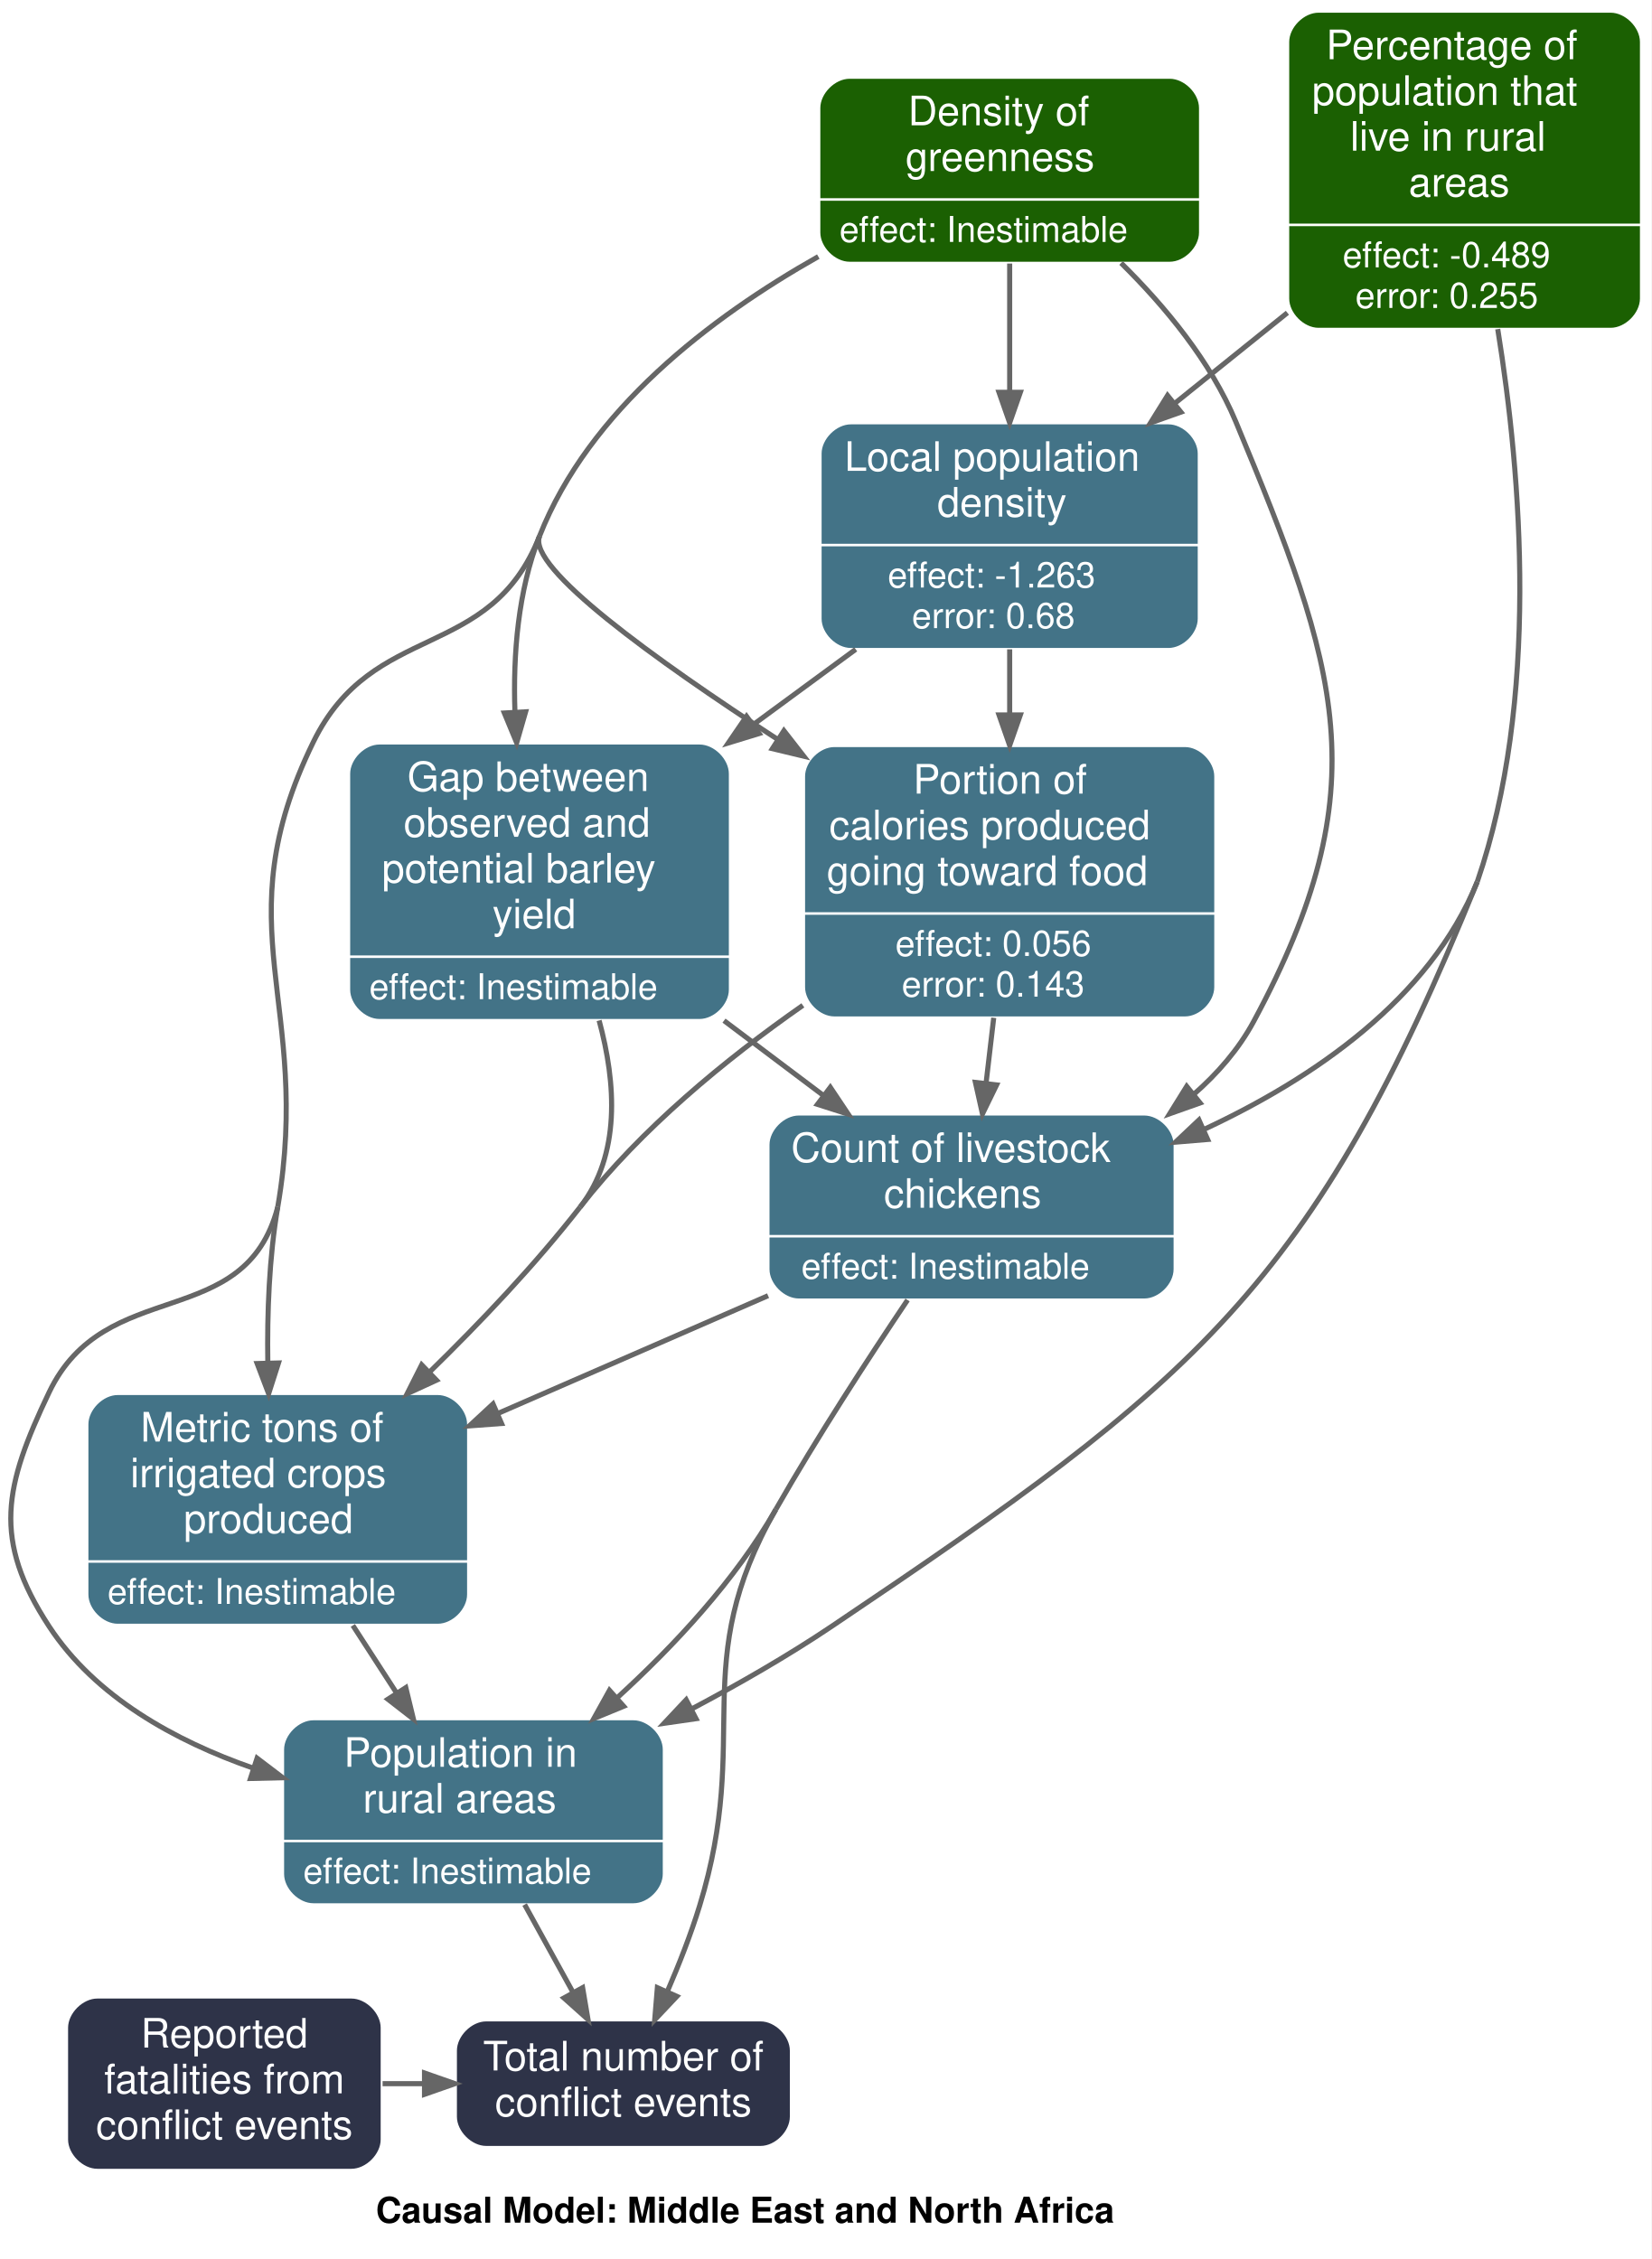
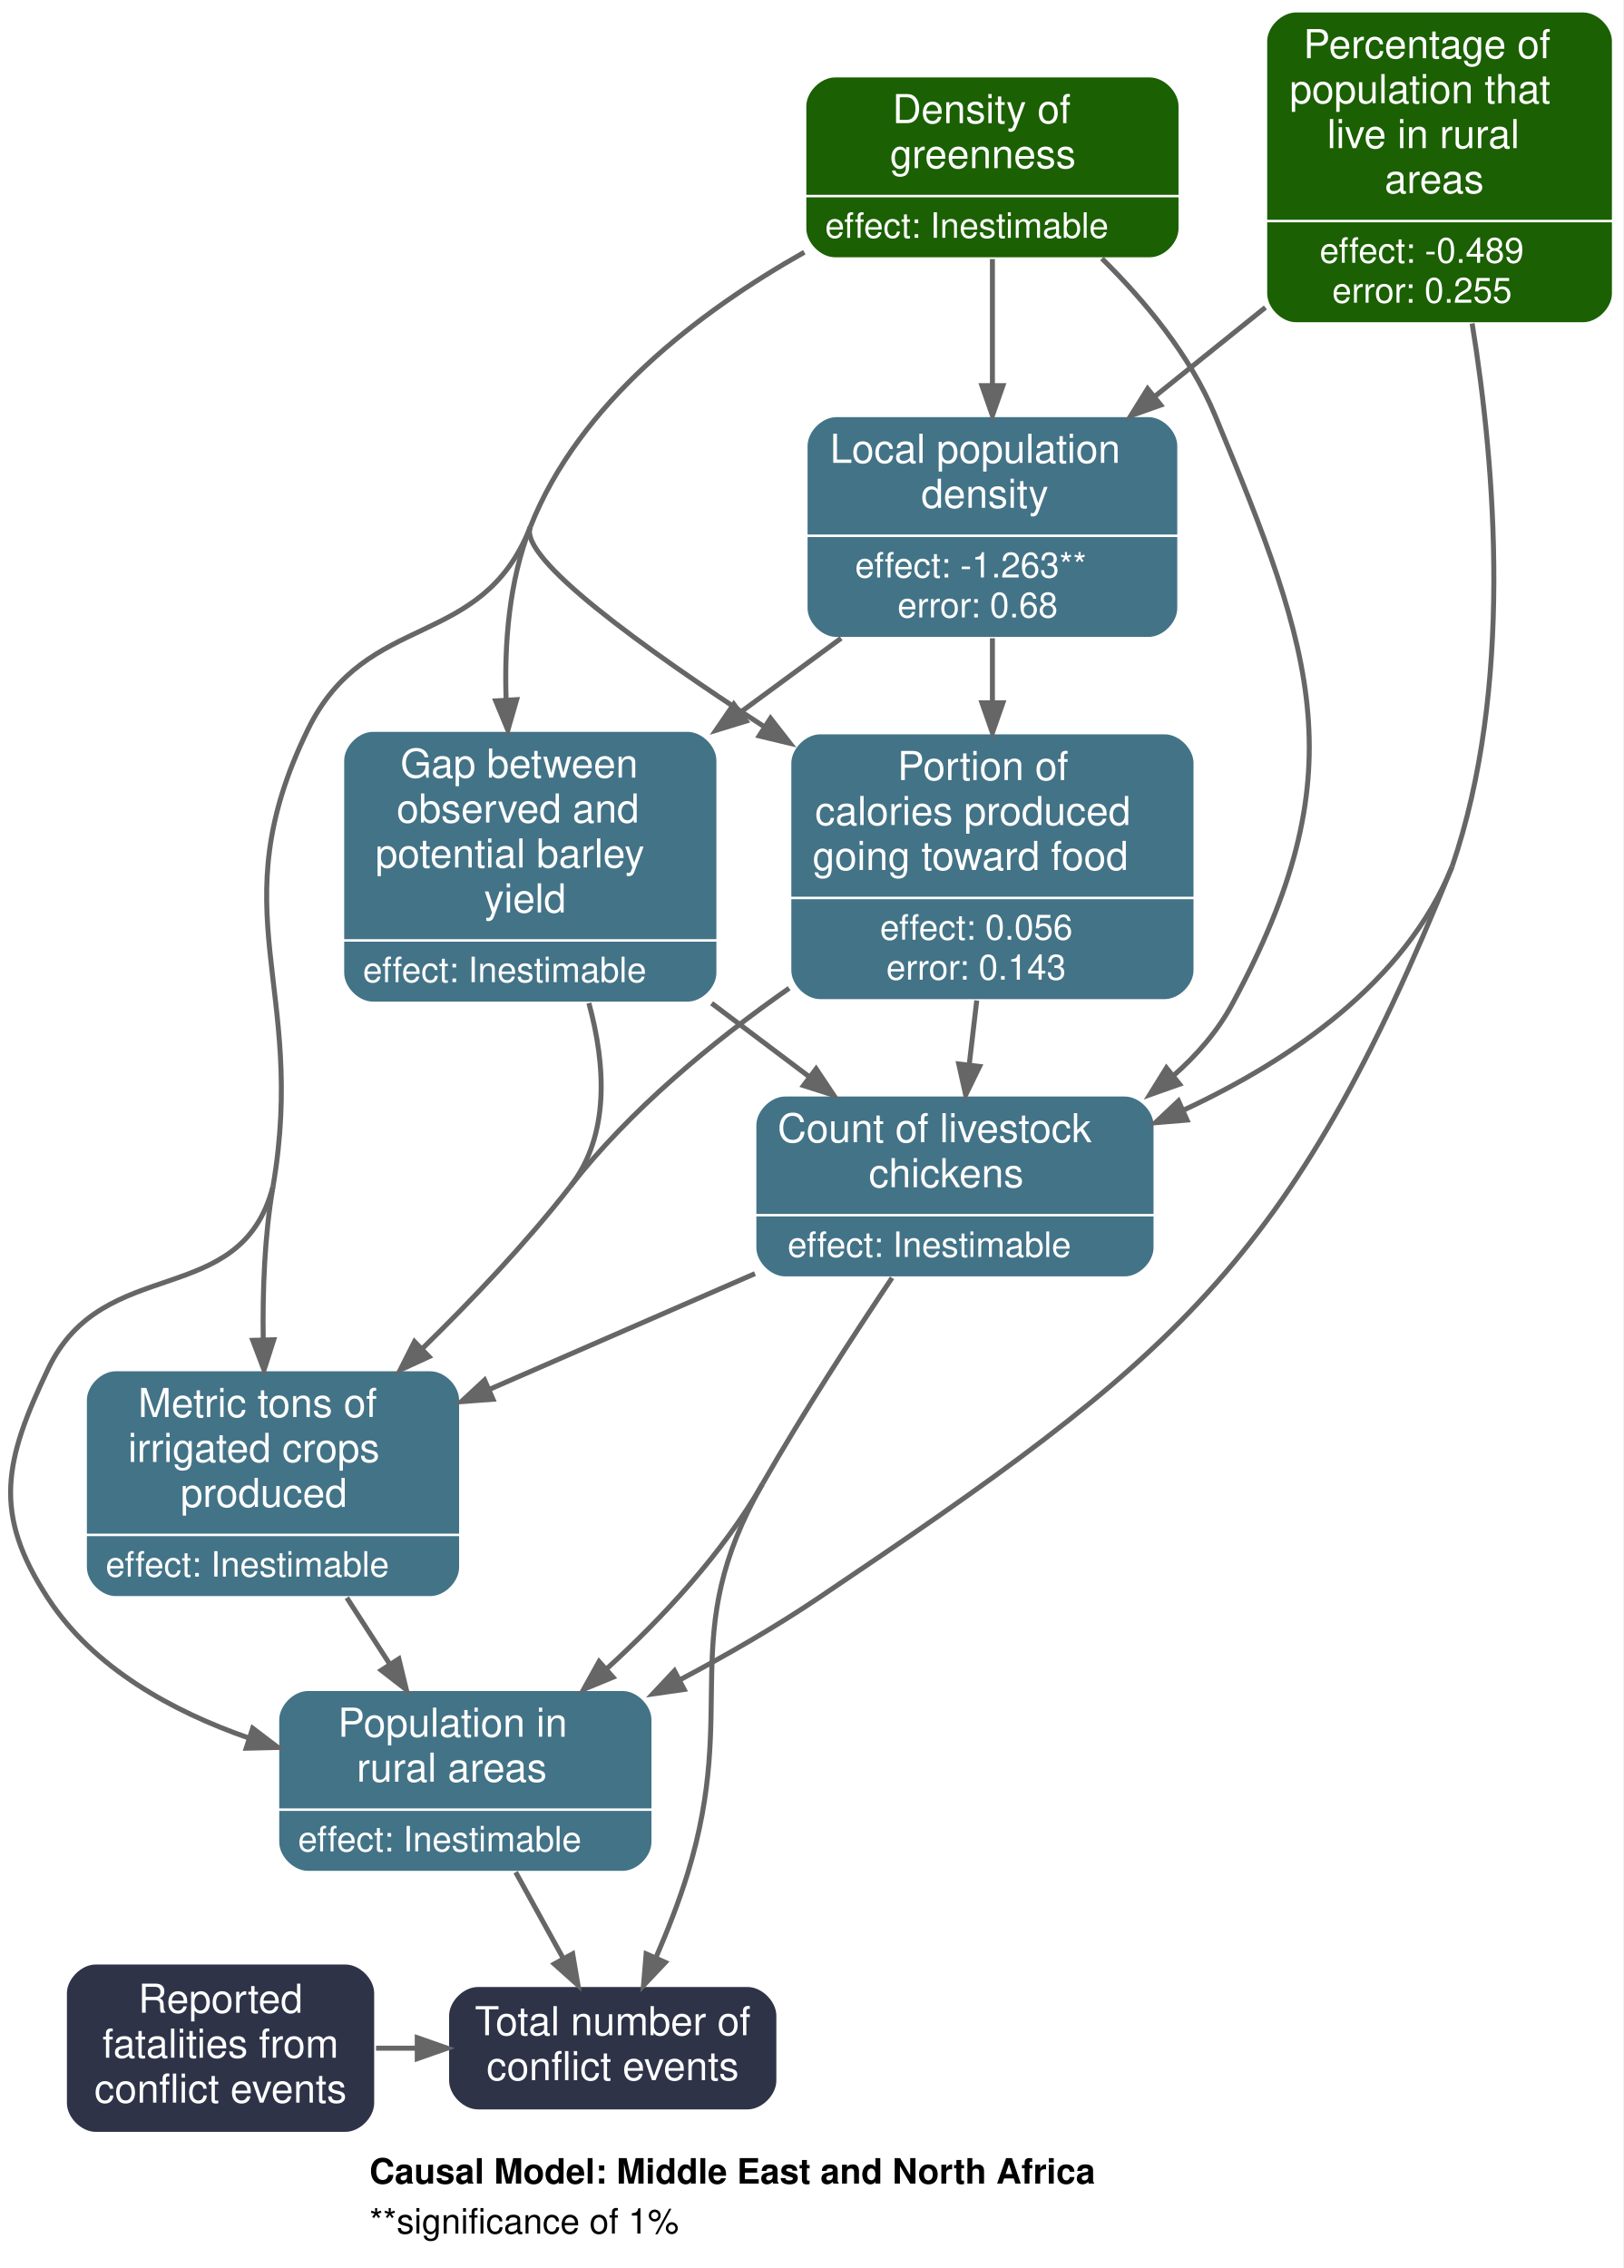
- <svg xmlns="http://www.w3.org/2000/svg" width="" height="" viewBox="0.00 0.00 649.79 889.00" preserveAspectRatio="xMinYMin">
-   <g id="graph0" class="graph" transform="scale(1 1) rotate(0) translate(4 885)">
-     <polygon fill="#ffffff" stroke="transparent" points="-4,4 -4,-885 645.79,-885 645.79,4 -4,4" />
-     <text text-anchor="start" x="143.895" y="-10.3" font-family="Helvetica, Arial, sans-serif" font-weight="bold" font-size="14.00" fill="#000000">Causal Model: Middle East and North Africa</text>
+ <svg xmlns="http://www.w3.org/2000/svg" width="" height="" viewBox="0.00 0.00 649.79 908.00" preserveAspectRatio="xMinYMin">
+   <g id="graph0" class="graph" transform="scale(1 1) rotate(0) translate(4 904)">
+     <polygon fill="#ffffff" stroke="transparent" points="-4,4 -4,-904 645.79,-904 645.79,4 -4,4" />
+     <text text-anchor="start" x="143.895" y="-29.8" font-family="Helvetica, Arial, sans-serif" font-weight="bold" font-size="14.00" fill="#000000">Causal Model: Middle East and North Africa</text>
+     <text text-anchor="start" x="143.895" y="-9.8" font-family="Helvetica, Arial, sans-serif" font-size="14.00" fill="#000000">**significance of 1%</text>
    <g id="node1" class="node rankB">
-       <path fill="none" stroke="#000000" d="M324.29,-484.5C324.29,-484.5 462.29,-484.5 462.29,-484.5 468.29,-484.5 474.29,-490.5 474.29,-496.5 474.29,-496.5 474.29,-579.5 474.29,-579.5 474.29,-585.5 468.29,-591.5 462.29,-591.5 462.29,-591.5 324.29,-591.5 324.29,-591.5 318.29,-591.5 312.29,-585.5 312.29,-579.5 312.29,-579.5 312.29,-496.5 312.29,-496.5 312.29,-490.5 318.29,-484.5 324.29,-484.5" />
-       <text text-anchor="start" x="355.29" y="-572.7" font-family="Helvetica, Arial, sans-serif" font-size="16.00" fill="#000000">Portion of</text>
-       <text text-anchor="start" x="322.29" y="-554.7" font-family="Helvetica, Arial, sans-serif" font-size="16.00" fill="#000000">calories produced</text>
-       <text text-anchor="start" x="321.29" y="-536.7" font-family="Helvetica, Arial, sans-serif" font-size="16.00" fill="#000000">going toward food</text>
-       <polyline fill="none" stroke="#000000" points="312.29,-525.5 474.29,-525.5 " />
-       <text text-anchor="start" x="348.29" y="-508.8" font-family="Helvetica, Arial, sans-serif" font-size="14.00" fill="#000000">effect: 0.056</text>
-       <text text-anchor="start" x="350.79" y="-492.8" font-family="Helvetica, Arial, sans-serif" font-size="14.00" fill="#000000">error: 0.143</text>
+       <path fill="none" stroke="#000000" d="M324.29,-503.5C324.29,-503.5 462.29,-503.5 462.29,-503.5 468.29,-503.5 474.29,-509.5 474.29,-515.5 474.29,-515.5 474.29,-598.5 474.29,-598.5 474.29,-604.5 468.29,-610.5 462.29,-610.5 462.29,-610.5 324.29,-610.5 324.29,-610.5 318.29,-610.5 312.29,-604.5 312.29,-598.5 312.29,-598.5 312.29,-515.5 312.29,-515.5 312.29,-509.5 318.29,-503.5 324.29,-503.5" />
+       <text text-anchor="start" x="355.29" y="-591.7" font-family="Helvetica, Arial, sans-serif" font-size="16.00" fill="#000000">Portion of</text>
+       <text text-anchor="start" x="322.29" y="-573.7" font-family="Helvetica, Arial, sans-serif" font-size="16.00" fill="#000000">calories produced</text>
+       <text text-anchor="start" x="321.29" y="-555.7" font-family="Helvetica, Arial, sans-serif" font-size="16.00" fill="#000000">going toward food</text>
+       <polyline fill="none" stroke="#000000" points="312.29,-544.5 474.29,-544.5 " />
+       <text text-anchor="start" x="348.29" y="-527.8" font-family="Helvetica, Arial, sans-serif" font-size="14.00" fill="#000000">effect: 0.056</text>
+       <text text-anchor="start" x="350.79" y="-511.8" font-family="Helvetica, Arial, sans-serif" font-size="14.00" fill="#000000">error: 0.143</text>
    </g>
    <g id="node2" class="node rankB">
-       <path fill="none" stroke="#000000" d="M310.29,-373.5C310.29,-373.5 446.29,-373.5 446.29,-373.5 452.29,-373.5 458.29,-379.5 458.29,-385.5 458.29,-385.5 458.29,-434.5 458.29,-434.5 458.29,-440.5 452.29,-446.5 446.29,-446.5 446.29,-446.5 310.29,-446.5 310.29,-446.5 304.29,-446.5 298.29,-440.5 298.29,-434.5 298.29,-434.5 298.29,-385.5 298.29,-385.5 298.29,-379.5 304.29,-373.5 310.29,-373.5" />
-       <text text-anchor="start" x="307.29" y="-427.7" font-family="Helvetica, Arial, sans-serif" font-size="16.00" fill="#000000">Count of livestock</text>
-       <text text-anchor="start" x="343.79" y="-409.7" font-family="Helvetica, Arial, sans-serif" font-size="16.00" fill="#000000">chickens</text>
-       <polyline fill="none" stroke="#000000" points="298.29,-398.5 458.29,-398.5 " />
-       <text text-anchor="start" x="311.29" y="-381.8" font-family="Helvetica, Arial, sans-serif" font-size="14.00" fill="#000000">effect: Inestimable</text>
+       <path fill="none" stroke="#000000" d="M310.29,-392.5C310.29,-392.5 446.29,-392.5 446.29,-392.5 452.29,-392.5 458.29,-398.5 458.29,-404.5 458.29,-404.5 458.29,-453.5 458.29,-453.5 458.29,-459.5 452.29,-465.5 446.29,-465.5 446.29,-465.5 310.29,-465.5 310.29,-465.5 304.29,-465.5 298.29,-459.5 298.29,-453.5 298.29,-453.5 298.29,-404.5 298.29,-404.5 298.29,-398.5 304.29,-392.5 310.29,-392.5" />
+       <text text-anchor="start" x="307.29" y="-446.7" font-family="Helvetica, Arial, sans-serif" font-size="16.00" fill="#000000">Count of livestock</text>
+       <text text-anchor="start" x="343.79" y="-428.7" font-family="Helvetica, Arial, sans-serif" font-size="16.00" fill="#000000">chickens</text>
+       <polyline fill="none" stroke="#000000" points="298.29,-417.5 458.29,-417.5 " />
+       <text text-anchor="start" x="311.29" y="-400.8" font-family="Helvetica, Arial, sans-serif" font-size="14.00" fill="#000000">effect: Inestimable</text>
    </g>
    <g id="edge1" class="edge">
-       <path fill="none" stroke="#666666" stroke-width="2" d="M387.016,-484.458C386.012,-475.897 384.979,-467.079 383.99,-458.64" />
-       <polygon fill="#666666" stroke="#666666" stroke-width="2" points="388.15,-458.05 382.582,-446.621 379.807,-459.028 388.15,-458.05" />
+       <path fill="none" stroke="#666666" stroke-width="2" d="M387.016,-503.458C386.012,-494.897 384.979,-486.079 383.99,-477.64" />
+       <polygon fill="#666666" stroke="#666666" stroke-width="2" points="388.15,-477.05 382.582,-465.621 379.807,-478.028 388.15,-477.05" />
    </g>
    <g id="node3" class="node rankB">
-       <path fill="none" stroke="#000000" d="M42.29,-245.5C42.29,-245.5 168.29,-245.5 168.29,-245.5 174.29,-245.5 180.29,-251.5 180.29,-257.5 180.29,-257.5 180.29,-324.5 180.29,-324.5 180.29,-330.5 174.29,-336.5 168.29,-336.5 168.29,-336.5 42.29,-336.5 42.29,-336.5 36.29,-336.5 30.29,-330.5 30.29,-324.5 30.29,-324.5 30.29,-257.5 30.29,-257.5 30.29,-251.5 36.29,-245.5 42.29,-245.5" />
-       <text text-anchor="start" x="51.29" y="-317.7" font-family="Helvetica, Arial, sans-serif" font-size="16.00" fill="#000000">Metric tons of</text>
-       <text text-anchor="start" x="47.29" y="-299.7" font-family="Helvetica, Arial, sans-serif" font-size="16.00" fill="#000000">irrigated crops</text>
-       <text text-anchor="start" x="68.29" y="-281.7" font-family="Helvetica, Arial, sans-serif" font-size="16.00" fill="#000000">produced</text>
-       <polyline fill="none" stroke="#000000" points="30.29,-270.5 180.29,-270.5 " />
-       <text text-anchor="start" x="38.29" y="-253.8" font-family="Helvetica, Arial, sans-serif" font-size="14.00" fill="#000000">effect: Inestimable</text>
+       <path fill="none" stroke="#000000" d="M42.29,-264.5C42.29,-264.5 168.29,-264.5 168.29,-264.5 174.29,-264.5 180.29,-270.5 180.29,-276.5 180.29,-276.5 180.29,-343.5 180.29,-343.5 180.29,-349.5 174.29,-355.5 168.29,-355.5 168.29,-355.5 42.29,-355.5 42.29,-355.5 36.29,-355.5 30.29,-349.5 30.29,-343.5 30.29,-343.5 30.29,-276.5 30.29,-276.5 30.29,-270.5 36.29,-264.5 42.29,-264.5" />
+       <text text-anchor="start" x="51.29" y="-336.7" font-family="Helvetica, Arial, sans-serif" font-size="16.00" fill="#000000">Metric tons of</text>
+       <text text-anchor="start" x="47.29" y="-318.7" font-family="Helvetica, Arial, sans-serif" font-size="16.00" fill="#000000">irrigated crops</text>
+       <text text-anchor="start" x="68.29" y="-300.7" font-family="Helvetica, Arial, sans-serif" font-size="16.00" fill="#000000">produced</text>
+       <polyline fill="none" stroke="#000000" points="30.29,-289.5 180.29,-289.5 " />
+       <text text-anchor="start" x="38.29" y="-272.8" font-family="Helvetica, Arial, sans-serif" font-size="14.00" fill="#000000">effect: Inestimable</text>
    </g>
    <g id="edge2" class="edge">
-       <path fill="none" stroke="#666666" stroke-width="2" d="M311.922,-489.357C281.37,-468.006 248.274,-440.772 224.29,-410" />
+       <path fill="none" stroke="#666666" stroke-width="2" d="M311.922,-508.357C281.37,-487.006 248.274,-459.772 224.29,-429" />
    </g>
    <g id="edge3" class="edge">
-       <path fill="none" stroke="#666666" stroke-width="2" d="M298.226,-375.1C264.866,-360.559 226.049,-343.638 192.014,-328.803" />
-       <polygon fill="#666666" stroke="#666666" stroke-width="2" points="193.349,-324.803 180.671,-323.858 189.993,-332.503 193.349,-324.803" />
+       <path fill="none" stroke="#666666" stroke-width="2" d="M298.226,-394.1C264.866,-379.559 226.049,-362.638 192.014,-347.803" />
+       <polygon fill="#666666" stroke="#666666" stroke-width="2" points="193.349,-343.803 180.671,-342.858 189.993,-351.503 193.349,-343.803" />
    </g>
    <g id="node4" class="node rankB">
-       <path fill="none" stroke="#000000" d="M119.29,-135.5C119.29,-135.5 245.29,-135.5 245.29,-135.5 251.29,-135.5 257.29,-141.5 257.29,-147.5 257.29,-147.5 257.29,-196.5 257.29,-196.5 257.29,-202.5 251.29,-208.5 245.29,-208.5 245.29,-208.5 119.29,-208.5 119.29,-208.5 113.29,-208.5 107.29,-202.5 107.29,-196.5 107.29,-196.5 107.29,-147.5 107.29,-147.5 107.29,-141.5 113.29,-135.5 119.29,-135.5" />
-       <text text-anchor="start" x="131.29" y="-189.7" font-family="Helvetica, Arial, sans-serif" font-size="16.00" fill="#000000">Population in</text>
-       <text text-anchor="start" x="138.79" y="-171.7" font-family="Helvetica, Arial, sans-serif" font-size="16.00" fill="#000000">rural areas</text>
-       <polyline fill="none" stroke="#000000" points="107.29,-160.5 257.29,-160.5 " />
-       <text text-anchor="start" x="115.29" y="-143.8" font-family="Helvetica, Arial, sans-serif" font-size="14.00" fill="#000000">effect: Inestimable</text>
+       <path fill="none" stroke="#000000" d="M119.29,-154.5C119.29,-154.5 245.29,-154.5 245.29,-154.5 251.29,-154.5 257.29,-160.5 257.29,-166.5 257.29,-166.5 257.29,-215.5 257.29,-215.5 257.29,-221.5 251.29,-227.5 245.29,-227.5 245.29,-227.5 119.29,-227.5 119.29,-227.5 113.29,-227.5 107.29,-221.5 107.29,-215.5 107.29,-215.5 107.29,-166.5 107.29,-166.5 107.29,-160.5 113.29,-154.5 119.29,-154.5" />
+       <text text-anchor="start" x="131.29" y="-208.7" font-family="Helvetica, Arial, sans-serif" font-size="16.00" fill="#000000">Population in</text>
+       <text text-anchor="start" x="138.79" y="-190.7" font-family="Helvetica, Arial, sans-serif" font-size="16.00" fill="#000000">rural areas</text>
+       <polyline fill="none" stroke="#000000" points="107.29,-179.5 257.29,-179.5 " />
+       <text text-anchor="start" x="115.29" y="-162.8" font-family="Helvetica, Arial, sans-serif" font-size="14.00" fill="#000000">effect: Inestimable</text>
    </g>
    <g id="edge4" class="edge">
-       <path fill="none" stroke="#666666" stroke-width="2" d="M353.111,-373.404C337.521,-350.195 317.462,-319.312 301.29,-291" />
-       <path fill="none" stroke="#666666" stroke-width="2" d="M301.29,-291C285.369,-263.127 261.197,-237.262 238.787,-216.813" />
-       <polygon fill="#666666" stroke="#666666" stroke-width="2" points="241.407,-213.522 229.651,-208.679 235.821,-219.796 241.407,-213.522" />
+       <path fill="none" stroke="#666666" stroke-width="2" d="M353.111,-392.404C337.521,-369.195 317.462,-338.312 301.29,-310" />
+       <path fill="none" stroke="#666666" stroke-width="2" d="M301.29,-310C285.369,-282.127 261.197,-256.262 238.787,-235.813" />
+       <polygon fill="#666666" stroke="#666666" stroke-width="2" points="241.407,-232.522 229.651,-227.679 235.821,-238.796 241.407,-232.522" />
    </g>
    <g id="node9" class="node rankC">
-       <path fill="none" stroke="#000000" d="M295.29,-90C295.29,-90 187.29,-90 187.29,-90 181.29,-90 175.29,-84 175.29,-78 175.29,-78 175.29,-52 175.29,-52 175.29,-46 181.29,-40 187.29,-40 187.29,-40 295.29,-40 295.29,-40 301.29,-40 307.29,-46 307.29,-52 307.29,-52 307.29,-78 307.29,-78 307.29,-84 301.29,-90 295.29,-90" />
-       <text text-anchor="middle" x="241.29" y="-70.2" font-family="Helvetica, Arial, sans-serif" font-size="16.00" fill="#000000">Total number of</text>
-       <text text-anchor="middle" x="241.29" y="-52.2" font-family="Helvetica, Arial, sans-serif" font-size="16.00" fill="#000000">conflict events</text>
+       <path fill="none" stroke="#000000" d="M295.29,-109C295.29,-109 187.29,-109 187.29,-109 181.29,-109 175.29,-103 175.29,-97 175.29,-97 175.29,-71 175.29,-71 175.29,-65 181.29,-59 187.29,-59 187.29,-59 295.29,-59 295.29,-59 301.29,-59 307.29,-65 307.29,-71 307.29,-71 307.29,-97 307.29,-97 307.29,-103 301.29,-109 295.29,-109" />
+       <text text-anchor="middle" x="241.29" y="-89.2" font-family="Helvetica, Arial, sans-serif" font-size="16.00" fill="#000000">Total number of</text>
+       <text text-anchor="middle" x="241.29" y="-71.2" font-family="Helvetica, Arial, sans-serif" font-size="16.00" fill="#000000">conflict events</text>
    </g>
    <g id="edge5" class="edge">
-       <path fill="none" stroke="#666666" stroke-width="2" d="M301.29,-291C266.271,-229.693 291.982,-202.504 271.29,-135 267.847,-123.767 263.18,-111.898 258.553,-101.189" />
-       <polygon fill="#666666" stroke="#666666" stroke-width="2" points="262.333,-99.354 253.608,-90.107 254.662,-102.777 262.333,-99.354" />
+       <path fill="none" stroke="#666666" stroke-width="2" d="M301.29,-310C266.271,-248.693 291.982,-221.504 271.29,-154 267.847,-142.767 263.18,-130.898 258.553,-120.189" />
+       <polygon fill="#666666" stroke="#666666" stroke-width="2" points="262.333,-118.354 253.608,-109.107 254.662,-121.777 262.333,-118.354" />
    </g>
    <g id="edge6" class="edge">
-       <path fill="none" stroke="#666666" stroke-width="2" d="M134.84,-245.332C140.51,-236.569 146.454,-227.383 152.142,-218.592" />
-       <polygon fill="#666666" stroke="#666666" stroke-width="2" points="155.678,-220.859 158.671,-208.502 148.626,-216.296 155.678,-220.859" />
+       <path fill="none" stroke="#666666" stroke-width="2" d="M134.84,-264.332C140.51,-255.569 146.454,-246.383 152.142,-237.592" />
+       <polygon fill="#666666" stroke="#666666" stroke-width="2" points="155.678,-239.859 158.671,-227.502 148.626,-235.296 155.678,-239.859" />
    </g>
    <g id="edge7" class="edge">
-       <path fill="none" stroke="#666666" stroke-width="2" d="M202.43,-135.476C208.589,-124.306 215.355,-112.035 221.491,-100.906" />
-       <polygon fill="#666666" stroke="#666666" stroke-width="2" points="225.255,-102.778 227.372,-90.242 217.899,-98.722 225.255,-102.778" />
+       <path fill="none" stroke="#666666" stroke-width="2" d="M202.43,-154.476C208.589,-143.306 215.355,-131.035 221.491,-119.906" />
+       <polygon fill="#666666" stroke="#666666" stroke-width="2" points="225.255,-121.778 227.372,-109.242 217.899,-117.722 225.255,-121.778" />
    </g>
    <g id="node5" class="node rankB">
-       <path fill="none" stroke="#000000" d="M145.29,-483.5C145.29,-483.5 271.29,-483.5 271.29,-483.5 277.29,-483.5 283.29,-489.5 283.29,-495.5 283.29,-495.5 283.29,-580.5 283.29,-580.5 283.29,-586.5 277.29,-592.5 271.29,-592.5 271.29,-592.5 145.29,-592.5 145.29,-592.5 139.29,-592.5 133.29,-586.5 133.29,-580.5 133.29,-580.5 133.29,-495.5 133.29,-495.5 133.29,-489.5 139.29,-483.5 145.29,-483.5" />
-       <text text-anchor="start" x="156.29" y="-573.7" font-family="Helvetica, Arial, sans-serif" font-size="16.00" fill="#000000">Gap between</text>
-       <text text-anchor="start" x="154.79" y="-555.7" font-family="Helvetica, Arial, sans-serif" font-size="16.00" fill="#000000">observed and</text>
-       <text text-anchor="start" x="146.29" y="-537.7" font-family="Helvetica, Arial, sans-serif" font-size="16.00" fill="#000000">potential barley</text>
-       <text text-anchor="start" x="189.79" y="-519.7" font-family="Helvetica, Arial, sans-serif" font-size="16.00" fill="#000000">yield</text>
-       <polyline fill="none" stroke="#000000" points="133.29,-508.5 283.29,-508.5 " />
-       <text text-anchor="start" x="141.29" y="-491.8" font-family="Helvetica, Arial, sans-serif" font-size="14.00" fill="#000000">effect: Inestimable</text>
+       <path fill="none" stroke="#000000" d="M145.29,-502.5C145.29,-502.5 271.29,-502.5 271.29,-502.5 277.29,-502.5 283.29,-508.5 283.29,-514.5 283.29,-514.5 283.29,-599.5 283.29,-599.5 283.29,-605.5 277.29,-611.5 271.29,-611.5 271.29,-611.5 145.29,-611.5 145.29,-611.5 139.29,-611.5 133.29,-605.5 133.29,-599.5 133.29,-599.5 133.29,-514.5 133.29,-514.5 133.29,-508.5 139.29,-502.5 145.29,-502.5" />
+       <text text-anchor="start" x="156.29" y="-592.7" font-family="Helvetica, Arial, sans-serif" font-size="16.00" fill="#000000">Gap between</text>
+       <text text-anchor="start" x="154.79" y="-574.7" font-family="Helvetica, Arial, sans-serif" font-size="16.00" fill="#000000">observed and</text>
+       <text text-anchor="start" x="146.29" y="-556.7" font-family="Helvetica, Arial, sans-serif" font-size="16.00" fill="#000000">potential barley</text>
+       <text text-anchor="start" x="189.79" y="-538.7" font-family="Helvetica, Arial, sans-serif" font-size="16.00" fill="#000000">yield</text>
+       <polyline fill="none" stroke="#000000" points="133.29,-527.5 283.29,-527.5 " />
+       <text text-anchor="start" x="141.29" y="-510.8" font-family="Helvetica, Arial, sans-serif" font-size="14.00" fill="#000000">effect: Inestimable</text>
    </g>
    <g id="edge8" class="edge">
-       <path fill="none" stroke="#666666" stroke-width="2" d="M280.879,-483.345C293.91,-473.533 307.339,-463.422 319.905,-453.961" />
-       <polygon fill="#666666" stroke="#666666" stroke-width="2" points="322.713,-457.104 329.773,-446.53 317.66,-450.393 322.713,-457.104" />
+       <path fill="none" stroke="#666666" stroke-width="2" d="M280.879,-502.345C293.91,-492.533 307.339,-482.422 319.905,-472.961" />
+       <polygon fill="#666666" stroke="#666666" stroke-width="2" points="322.713,-476.104 329.773,-465.53 317.66,-469.393 322.713,-476.104" />
    </g>
    <g id="edge9" class="edge">
-       <path fill="none" stroke="#666666" stroke-width="2" d="M231.74,-483.41C238.472,-458.692 240.26,-430.49 224.29,-410" />
-       <path fill="none" stroke="#666666" stroke-width="2" d="M224.29,-410C206.611,-387.316 184.933,-364.483 164.946,-344.969" />
-       <polygon fill="#666666" stroke="#666666" stroke-width="2" points="167.756,-341.843 156.203,-336.535 161.924,-347.889 167.756,-341.843" />
+       <path fill="none" stroke="#666666" stroke-width="2" d="M231.74,-502.41C238.472,-477.692 240.26,-449.49 224.29,-429" />
+       <path fill="none" stroke="#666666" stroke-width="2" d="M224.29,-429C206.611,-406.316 184.933,-383.483 164.946,-363.969" />
+       <polygon fill="#666666" stroke="#666666" stroke-width="2" points="167.756,-360.843 156.203,-355.535 161.924,-366.889 167.756,-360.843" />
    </g>
    <g id="node6" class="node rankA">
-       <path fill="none" stroke="#000000" d="M514.79,-755.5C514.79,-755.5 629.79,-755.5 629.79,-755.5 635.79,-755.5 641.79,-761.5 641.79,-767.5 641.79,-767.5 641.79,-868.5 641.79,-868.5 641.79,-874.5 635.79,-880.5 629.79,-880.5 629.79,-880.5 514.79,-880.5 514.79,-880.5 508.79,-880.5 502.79,-874.5 502.79,-868.5 502.79,-868.5 502.79,-767.5 502.79,-767.5 502.79,-761.5 508.79,-755.5 514.79,-755.5" />
-       <text text-anchor="start" x="517.79" y="-861.7" font-family="Helvetica, Arial, sans-serif" font-size="16.00" fill="#000000">Percentage of</text>
-       <text text-anchor="start" x="512.29" y="-843.7" font-family="Helvetica, Arial, sans-serif" font-size="16.00" fill="#000000">population that</text>
-       <text text-anchor="start" x="527.29" y="-825.7" font-family="Helvetica, Arial, sans-serif" font-size="16.00" fill="#000000">live in rural</text>
-       <text text-anchor="start" x="550.29" y="-807.7" font-family="Helvetica, Arial, sans-serif" font-size="16.00" fill="#000000">areas</text>
-       <polyline fill="none" stroke="#000000" points="502.79,-796.5 641.79,-796.5 " />
-       <text text-anchor="start" x="524.29" y="-779.8" font-family="Helvetica, Arial, sans-serif" font-size="14.00" fill="#000000">effect: -0.489</text>
-       <text text-anchor="start" x="529.29" y="-763.8" font-family="Helvetica, Arial, sans-serif" font-size="14.00" fill="#000000">error: 0.255</text>
+       <path fill="none" stroke="#000000" d="M514.79,-774.5C514.79,-774.5 629.79,-774.5 629.79,-774.5 635.79,-774.5 641.79,-780.5 641.79,-786.5 641.79,-786.5 641.79,-887.5 641.79,-887.5 641.79,-893.5 635.79,-899.5 629.79,-899.5 629.79,-899.5 514.79,-899.5 514.79,-899.5 508.79,-899.5 502.79,-893.5 502.79,-887.5 502.79,-887.5 502.79,-786.5 502.79,-786.5 502.79,-780.5 508.79,-774.5 514.79,-774.5" />
+       <text text-anchor="start" x="517.79" y="-880.7" font-family="Helvetica, Arial, sans-serif" font-size="16.00" fill="#000000">Percentage of</text>
+       <text text-anchor="start" x="512.29" y="-862.7" font-family="Helvetica, Arial, sans-serif" font-size="16.00" fill="#000000">population that</text>
+       <text text-anchor="start" x="527.29" y="-844.7" font-family="Helvetica, Arial, sans-serif" font-size="16.00" fill="#000000">live in rural</text>
+       <text text-anchor="start" x="550.29" y="-826.7" font-family="Helvetica, Arial, sans-serif" font-size="16.00" fill="#000000">areas</text>
+       <polyline fill="none" stroke="#000000" points="502.79,-815.5 641.79,-815.5 " />
+       <text text-anchor="start" x="524.29" y="-798.8" font-family="Helvetica, Arial, sans-serif" font-size="14.00" fill="#000000">effect: -0.489</text>
+       <text text-anchor="start" x="529.29" y="-782.8" font-family="Helvetica, Arial, sans-serif" font-size="14.00" fill="#000000">error: 0.255</text>
    </g>
    <g id="edge10" class="edge">
-       <path fill="none" stroke="#666666" stroke-width="2" d="M585.337,-755.487C594.702,-697.458 601.816,-609.514 577.29,-538" />
-       <path fill="none" stroke="#666666" stroke-width="2" d="M577.29,-538C558.507,-491.688 512.633,-460.486 469.659,-440.491" />
-       <polygon fill="#666666" stroke="#666666" stroke-width="2" points="471.193,-436.577 458.523,-435.522 467.77,-444.247 471.193,-436.577" />
+       <path fill="none" stroke="#666666" stroke-width="2" d="M585.337,-774.487C594.702,-716.458 601.816,-628.514 577.29,-557" />
+       <path fill="none" stroke="#666666" stroke-width="2" d="M577.29,-557C558.507,-510.688 512.633,-479.486 469.659,-459.491" />
+       <polygon fill="#666666" stroke="#666666" stroke-width="2" points="471.193,-455.577 458.523,-454.522 467.77,-463.247 471.193,-455.577" />
    </g>
    <g id="edge11" class="edge">
-       <path fill="none" stroke="#666666" stroke-width="2" d="M577.29,-538C512.516,-378.294 466.296,-341.182 323.29,-245 306.082,-233.426 286.81,-222.35 268.174,-212.479" />
-       <polygon fill="#666666" stroke="#666666" stroke-width="2" points="269.878,-208.631 257.295,-206.811 265.997,-216.081 269.878,-208.631" />
+       <path fill="none" stroke="#666666" stroke-width="2" d="M577.29,-557C512.516,-397.294 466.296,-360.182 323.29,-264 306.082,-252.426 286.81,-241.35 268.174,-231.479" />
+       <polygon fill="#666666" stroke="#666666" stroke-width="2" points="269.878,-227.631 257.295,-225.811 265.997,-235.081 269.878,-227.631" />
    </g>
    <g id="node7" class="node rankB">
-       <path fill="none" stroke="#000000" d="M330.79,-629.5C330.79,-629.5 455.79,-629.5 455.79,-629.5 461.79,-629.5 467.79,-635.5 467.79,-641.5 467.79,-641.5 467.79,-706.5 467.79,-706.5 467.79,-712.5 461.79,-718.5 455.79,-718.5 455.79,-718.5 330.79,-718.5 330.79,-718.5 324.79,-718.5 318.79,-712.5 318.79,-706.5 318.79,-706.5 318.79,-641.5 318.79,-641.5 318.79,-635.5 324.79,-629.5 330.79,-629.5" />
-       <text text-anchor="start" x="328.29" y="-699.7" font-family="Helvetica, Arial, sans-serif" font-size="16.00" fill="#000000">Local population</text>
-       <text text-anchor="start" x="364.79" y="-681.7" font-family="Helvetica, Arial, sans-serif" font-size="16.00" fill="#000000">density</text>
-       <polyline fill="none" stroke="#000000" points="318.79,-670.5 467.79,-670.5 " />
-       <text text-anchor="start" x="345.29" y="-653.8" font-family="Helvetica, Arial, sans-serif" font-size="14.00" fill="#000000">effect: -1.263</text>
-       <text text-anchor="start" x="354.79" y="-637.8" font-family="Helvetica, Arial, sans-serif" font-size="14.00" fill="#000000">error: 0.68</text>
+       <path fill="none" stroke="#000000" d="M330.79,-648.5C330.79,-648.5 455.79,-648.5 455.79,-648.5 461.79,-648.5 467.79,-654.5 467.79,-660.5 467.79,-660.5 467.79,-725.5 467.79,-725.5 467.79,-731.5 461.79,-737.5 455.79,-737.5 455.79,-737.5 330.79,-737.5 330.79,-737.5 324.79,-737.5 318.79,-731.5 318.79,-725.5 318.79,-725.5 318.79,-660.5 318.79,-660.5 318.79,-654.5 324.79,-648.5 330.79,-648.5" />
+       <text text-anchor="start" x="328.29" y="-718.7" font-family="Helvetica, Arial, sans-serif" font-size="16.00" fill="#000000">Local population</text>
+       <text text-anchor="start" x="364.79" y="-700.7" font-family="Helvetica, Arial, sans-serif" font-size="16.00" fill="#000000">density</text>
+       <polyline fill="none" stroke="#000000" points="318.79,-689.5 467.79,-689.5 " />
+       <text text-anchor="start" x="338.29" y="-672.8" font-family="Helvetica, Arial, sans-serif" font-size="14.00" fill="#000000">effect: -1.263**</text>
+       <text text-anchor="start" x="355.29" y="-656.8" font-family="Helvetica, Arial, sans-serif" font-size="14.00" fill="#000000">error: 0.68</text>
    </g>
    <g id="edge12" class="edge">
-       <path fill="none" stroke="#666666" stroke-width="2" d="M502.572,-761.913C487.916,-750.124 472.515,-737.734 458.05,-726.098" />
-       <polygon fill="#666666" stroke="#666666" stroke-width="2" points="460.68,-722.823 448.697,-718.573 455.415,-729.368 460.68,-722.823" />
+       <path fill="none" stroke="#666666" stroke-width="2" d="M502.572,-780.913C487.916,-769.124 472.515,-756.734 458.05,-745.098" />
+       <polygon fill="#666666" stroke="#666666" stroke-width="2" points="460.68,-741.823 448.697,-737.573 455.415,-748.368 460.68,-741.823" />
    </g>
    <g id="edge13" class="edge">
-       <path fill="none" stroke="#666666" stroke-width="2" d="M393.29,-629.468C393.29,-621.255 393.29,-612.52 393.29,-603.832" />
-       <polygon fill="#666666" stroke="#666666" stroke-width="2" points="397.49,-603.641 393.29,-591.641 389.09,-603.641 397.49,-603.641" />
+       <path fill="none" stroke="#666666" stroke-width="2" d="M393.29,-648.468C393.29,-640.255 393.29,-631.52 393.29,-622.832" />
+       <polygon fill="#666666" stroke="#666666" stroke-width="2" points="397.49,-622.641 393.29,-610.641 389.09,-622.641 397.49,-622.641" />
    </g>
    <g id="edge14" class="edge">
-       <path fill="none" stroke="#666666" stroke-width="2" d="M332.714,-629.468C319.825,-619.993 305.993,-609.825 292.405,-599.836" />
-       <polygon fill="#666666" stroke="#666666" stroke-width="2" points="294.727,-596.33 282.571,-592.606 289.752,-603.098 294.727,-596.33" />
+       <path fill="none" stroke="#666666" stroke-width="2" d="M332.714,-648.468C319.825,-638.993 305.993,-628.825 292.405,-618.836" />
+       <polygon fill="#666666" stroke="#666666" stroke-width="2" points="294.727,-615.33 282.571,-611.606 289.752,-622.098 294.727,-615.33" />
    </g>
    <g id="node8" class="node rankA">
-       <path fill="none" stroke="#000000" d="M330.29,-781.5C330.29,-781.5 456.29,-781.5 456.29,-781.5 462.29,-781.5 468.29,-787.5 468.29,-793.5 468.29,-793.5 468.29,-842.5 468.29,-842.5 468.29,-848.5 462.29,-854.5 456.29,-854.5 456.29,-854.5 330.29,-854.5 330.29,-854.5 324.29,-854.5 318.29,-848.5 318.29,-842.5 318.29,-842.5 318.29,-793.5 318.29,-793.5 318.29,-787.5 324.29,-781.5 330.29,-781.5" />
-       <text text-anchor="start" x="353.29" y="-835.7" font-family="Helvetica, Arial, sans-serif" font-size="16.00" fill="#000000">Density of</text>
-       <text text-anchor="start" x="352.29" y="-817.7" font-family="Helvetica, Arial, sans-serif" font-size="16.00" fill="#000000">greenness</text>
-       <polyline fill="none" stroke="#000000" points="318.29,-806.5 468.29,-806.5 " />
-       <text text-anchor="start" x="326.29" y="-789.8" font-family="Helvetica, Arial, sans-serif" font-size="14.00" fill="#000000">effect: Inestimable</text>
+       <path fill="none" stroke="#000000" d="M330.29,-800.5C330.29,-800.5 456.29,-800.5 456.29,-800.5 462.29,-800.5 468.29,-806.5 468.29,-812.5 468.29,-812.5 468.29,-861.5 468.29,-861.5 468.29,-867.5 462.29,-873.5 456.29,-873.5 456.29,-873.5 330.29,-873.5 330.29,-873.5 324.29,-873.5 318.29,-867.5 318.29,-861.5 318.29,-861.5 318.29,-812.5 318.29,-812.5 318.29,-806.5 324.29,-800.5 330.29,-800.5" />
+       <text text-anchor="start" x="353.29" y="-854.7" font-family="Helvetica, Arial, sans-serif" font-size="16.00" fill="#000000">Density of</text>
+       <text text-anchor="start" x="352.29" y="-836.7" font-family="Helvetica, Arial, sans-serif" font-size="16.00" fill="#000000">greenness</text>
+       <polyline fill="none" stroke="#000000" points="318.29,-825.5 468.29,-825.5 " />
+       <text text-anchor="start" x="326.29" y="-808.8" font-family="Helvetica, Arial, sans-serif" font-size="14.00" fill="#000000">effect: Inestimable</text>
    </g>
    <g id="edge15" class="edge">
-       <path fill="none" stroke="#666666" stroke-width="2" d="M208.29,-674C203.464,-661.722 253.099,-625.775 302.16,-593.922" />
-       <polygon fill="#666666" stroke="#666666" stroke-width="2" points="304.461,-597.436 312.274,-587.406 299.911,-590.374 304.461,-597.436" />
+       <path fill="none" stroke="#666666" stroke-width="2" d="M208.29,-693C203.464,-680.722 253.099,-644.775 302.16,-612.922" />
+       <polygon fill="#666666" stroke="#666666" stroke-width="2" points="304.461,-616.436 312.274,-606.406 299.911,-609.374 304.461,-616.436" />
    </g>
    <g id="edge16" class="edge">
-       <path fill="none" stroke="#666666" stroke-width="2" d="M437.128,-781.497C454.405,-764.448 472.445,-742.69 482.29,-719 522.561,-622.1 539.094,-575.363 489.29,-483 483.4,-472.077 475.083,-462.521 465.619,-454.239" />
-       <polygon fill="#666666" stroke="#666666" stroke-width="2" points="468.217,-450.939 456.235,-446.687 462.95,-457.483 468.217,-450.939" />
+       <path fill="none" stroke="#666666" stroke-width="2" d="M437.128,-800.497C454.405,-783.448 472.445,-761.69 482.29,-738 522.561,-641.1 539.094,-594.363 489.29,-502 483.4,-491.077 475.083,-481.521 465.619,-473.239" />
+       <polygon fill="#666666" stroke="#666666" stroke-width="2" points="468.217,-469.939 456.235,-465.687 462.95,-476.483 468.217,-469.939" />
    </g>
    <g id="edge17" class="edge">
-       <path fill="none" stroke="#666666" stroke-width="2" d="M105.29,-410C101.898,-390.195 101.083,-368.263 101.377,-348.678" />
-       <polygon fill="#666666" stroke="#666666" stroke-width="2" points="105.58,-348.619 101.702,-336.511 97.183,-348.395 105.58,-348.619" />
+       <path fill="none" stroke="#666666" stroke-width="2" d="M105.29,-429C101.898,-409.195 101.083,-387.263 101.377,-367.678" />
+       <polygon fill="#666666" stroke="#666666" stroke-width="2" points="105.58,-367.619 101.702,-355.511 97.183,-367.395 105.58,-367.619" />
    </g>
    <g id="edge18" class="edge">
-       <path fill="none" stroke="#666666" stroke-width="2" d="M317.992,-784.024C275.781,-760.167 227.794,-723.623 208.29,-674" />
-       <path fill="none" stroke="#666666" stroke-width="2" d="M208.29,-674C188.725,-624.222 142.765,-641.058 119.29,-593 83.488,-519.706 119.062,-490.4 105.29,-410" />
-       <path fill="none" stroke="#666666" stroke-width="2" d="M105.29,-410C92.286,-360.165 37.444,-383.495 15.29,-337 -2.298,-300.087 -7.096,-279.217 15.29,-245 33.493,-217.177 64.888,-199.896 95.579,-189.19" />
-       <polygon fill="#666666" stroke="#666666" stroke-width="2" points="97.156,-193.094 107.278,-185.4 94.567,-185.103 97.156,-193.094" />
+       <path fill="none" stroke="#666666" stroke-width="2" d="M317.992,-803.024C275.781,-779.167 227.794,-742.623 208.29,-693" />
+       <path fill="none" stroke="#666666" stroke-width="2" d="M208.29,-693C188.725,-643.222 142.765,-660.058 119.29,-612 83.488,-538.706 119.062,-509.4 105.29,-429" />
+       <path fill="none" stroke="#666666" stroke-width="2" d="M105.29,-429C92.286,-379.165 37.444,-402.495 15.29,-356 -2.298,-319.087 -7.096,-298.217 15.29,-264 33.493,-236.177 64.888,-218.896 95.579,-208.19" />
+       <polygon fill="#666666" stroke="#666666" stroke-width="2" points="97.156,-212.094 107.278,-204.4 94.567,-204.103 97.156,-212.094" />
    </g>
    <g id="edge19" class="edge">
-       <path fill="none" stroke="#666666" stroke-width="2" d="M208.29,-674C199.837,-652.492 197.847,-627.551 198.614,-604.946" />
-       <polygon fill="#666666" stroke="#666666" stroke-width="2" points="202.825,-604.88 199.301,-592.664 194.438,-604.411 202.825,-604.88" />
+       <path fill="none" stroke="#666666" stroke-width="2" d="M208.29,-693C199.837,-671.492 197.847,-646.551 198.614,-623.946" />
+       <polygon fill="#666666" stroke="#666666" stroke-width="2" points="202.825,-623.88 199.301,-611.664 194.438,-623.411 202.825,-623.88" />
    </g>
    <g id="edge20" class="edge">
-       <path fill="none" stroke="#666666" stroke-width="2" d="M393.29,-781.29C393.29,-765.935 393.29,-747.735 393.29,-730.727" />
-       <polygon fill="#666666" stroke="#666666" stroke-width="2" points="397.49,-730.611 393.29,-718.611 389.09,-730.611 397.49,-730.611" />
+       <path fill="none" stroke="#666666" stroke-width="2" d="M393.29,-800.29C393.29,-784.935 393.29,-766.735 393.29,-749.727" />
+       <polygon fill="#666666" stroke="#666666" stroke-width="2" points="397.49,-749.611 393.29,-737.611 389.09,-749.611 397.49,-749.611" />
    </g>
    <g id="node10" class="node rankC">
-       <path fill="none" stroke="#000000" d="M134.29,-99C134.29,-99 34.29,-99 34.29,-99 28.29,-99 22.29,-93 22.29,-87 22.29,-87 22.29,-43 22.29,-43 22.29,-37 28.29,-31 34.29,-31 34.29,-31 134.29,-31 134.29,-31 140.29,-31 146.29,-37 146.29,-43 146.29,-43 146.29,-87 146.29,-87 146.29,-93 140.29,-99 134.29,-99" />
-       <text text-anchor="middle" x="84.29" y="-79.2" font-family="Helvetica, Arial, sans-serif" font-size="16.00" fill="#000000">Reported</text>
-       <text text-anchor="middle" x="84.29" y="-61.2" font-family="Helvetica, Arial, sans-serif" font-size="16.00" fill="#000000">fatalities from</text>
-       <text text-anchor="middle" x="84.29" y="-43.2" font-family="Helvetica, Arial, sans-serif" font-size="16.00" fill="#000000">conflict events</text>
+       <path fill="none" stroke="#000000" d="M134.29,-118C134.29,-118 34.29,-118 34.29,-118 28.29,-118 22.29,-112 22.29,-106 22.29,-106 22.29,-62 22.29,-62 22.29,-56 28.29,-50 34.29,-50 34.29,-50 134.29,-50 134.29,-50 140.29,-50 146.29,-56 146.29,-62 146.29,-62 146.29,-106 146.29,-106 146.29,-112 140.29,-118 134.29,-118" />
+       <text text-anchor="middle" x="84.29" y="-98.2" font-family="Helvetica, Arial, sans-serif" font-size="16.00" fill="#000000">Reported</text>
+       <text text-anchor="middle" x="84.29" y="-80.2" font-family="Helvetica, Arial, sans-serif" font-size="16.00" fill="#000000">fatalities from</text>
+       <text text-anchor="middle" x="84.29" y="-62.2" font-family="Helvetica, Arial, sans-serif" font-size="16.00" fill="#000000">conflict events</text>
    </g>
    <g id="edge21" class="edge">
-       <path fill="none" stroke="#666666" stroke-width="2" d="M146.538,-65C152.03,-65 157.522,-65 163.015,-65" />
-       <polygon fill="#666666" stroke="#666666" stroke-width="2" points="163.038,-69.2 175.038,-65 163.038,-60.8 163.038,-69.2" />
+       <path fill="none" stroke="#666666" stroke-width="2" d="M146.538,-84C152.03,-84 157.522,-84 163.015,-84" />
+       <polygon fill="#666666" stroke="#666666" stroke-width="2" points="163.038,-88.2 175.038,-84 163.038,-79.8 163.038,-88.2" />
    </g>
  </g>
  <style>.node path {
  stroke: #fff;
}
.node text {
  fill: #fff;
}
.node polyline {
  stroke: #fff;
}
.rankA path {
  fill: #1b6002;
}
.rankB path {
  fill: #437387;
}
.rankC path {
  fill: #2e3348;
}
</style>
</svg>
